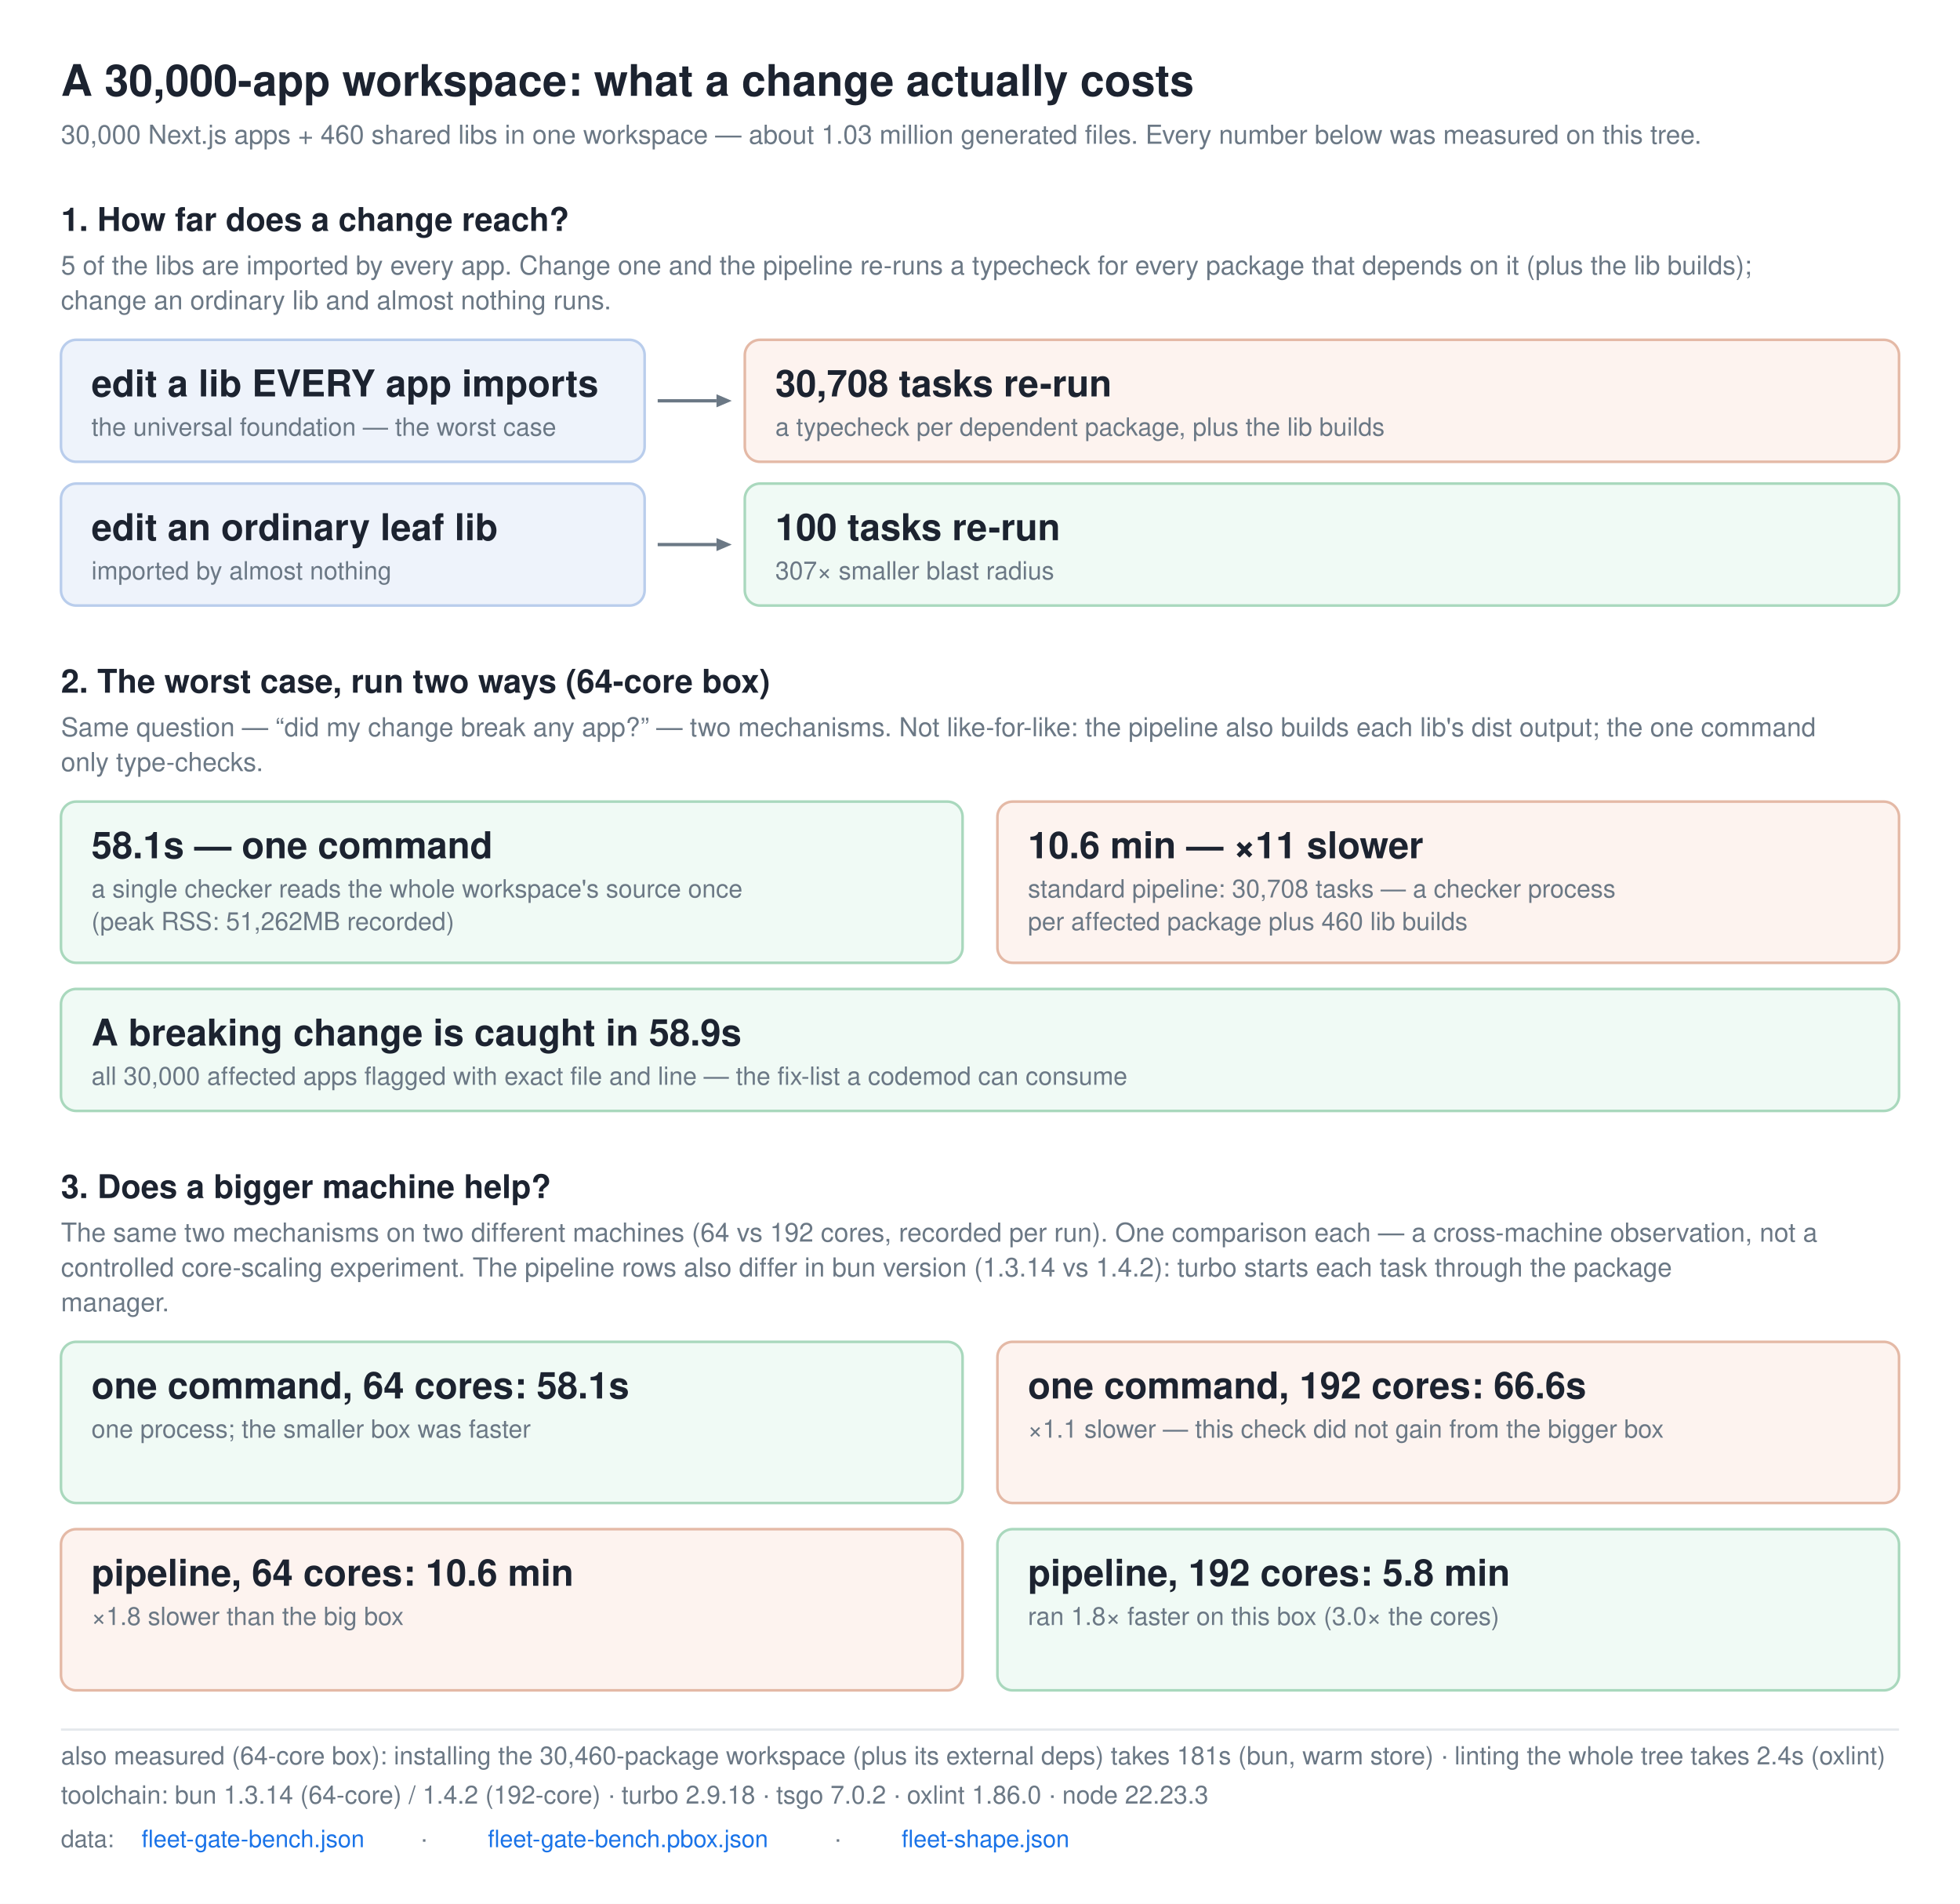
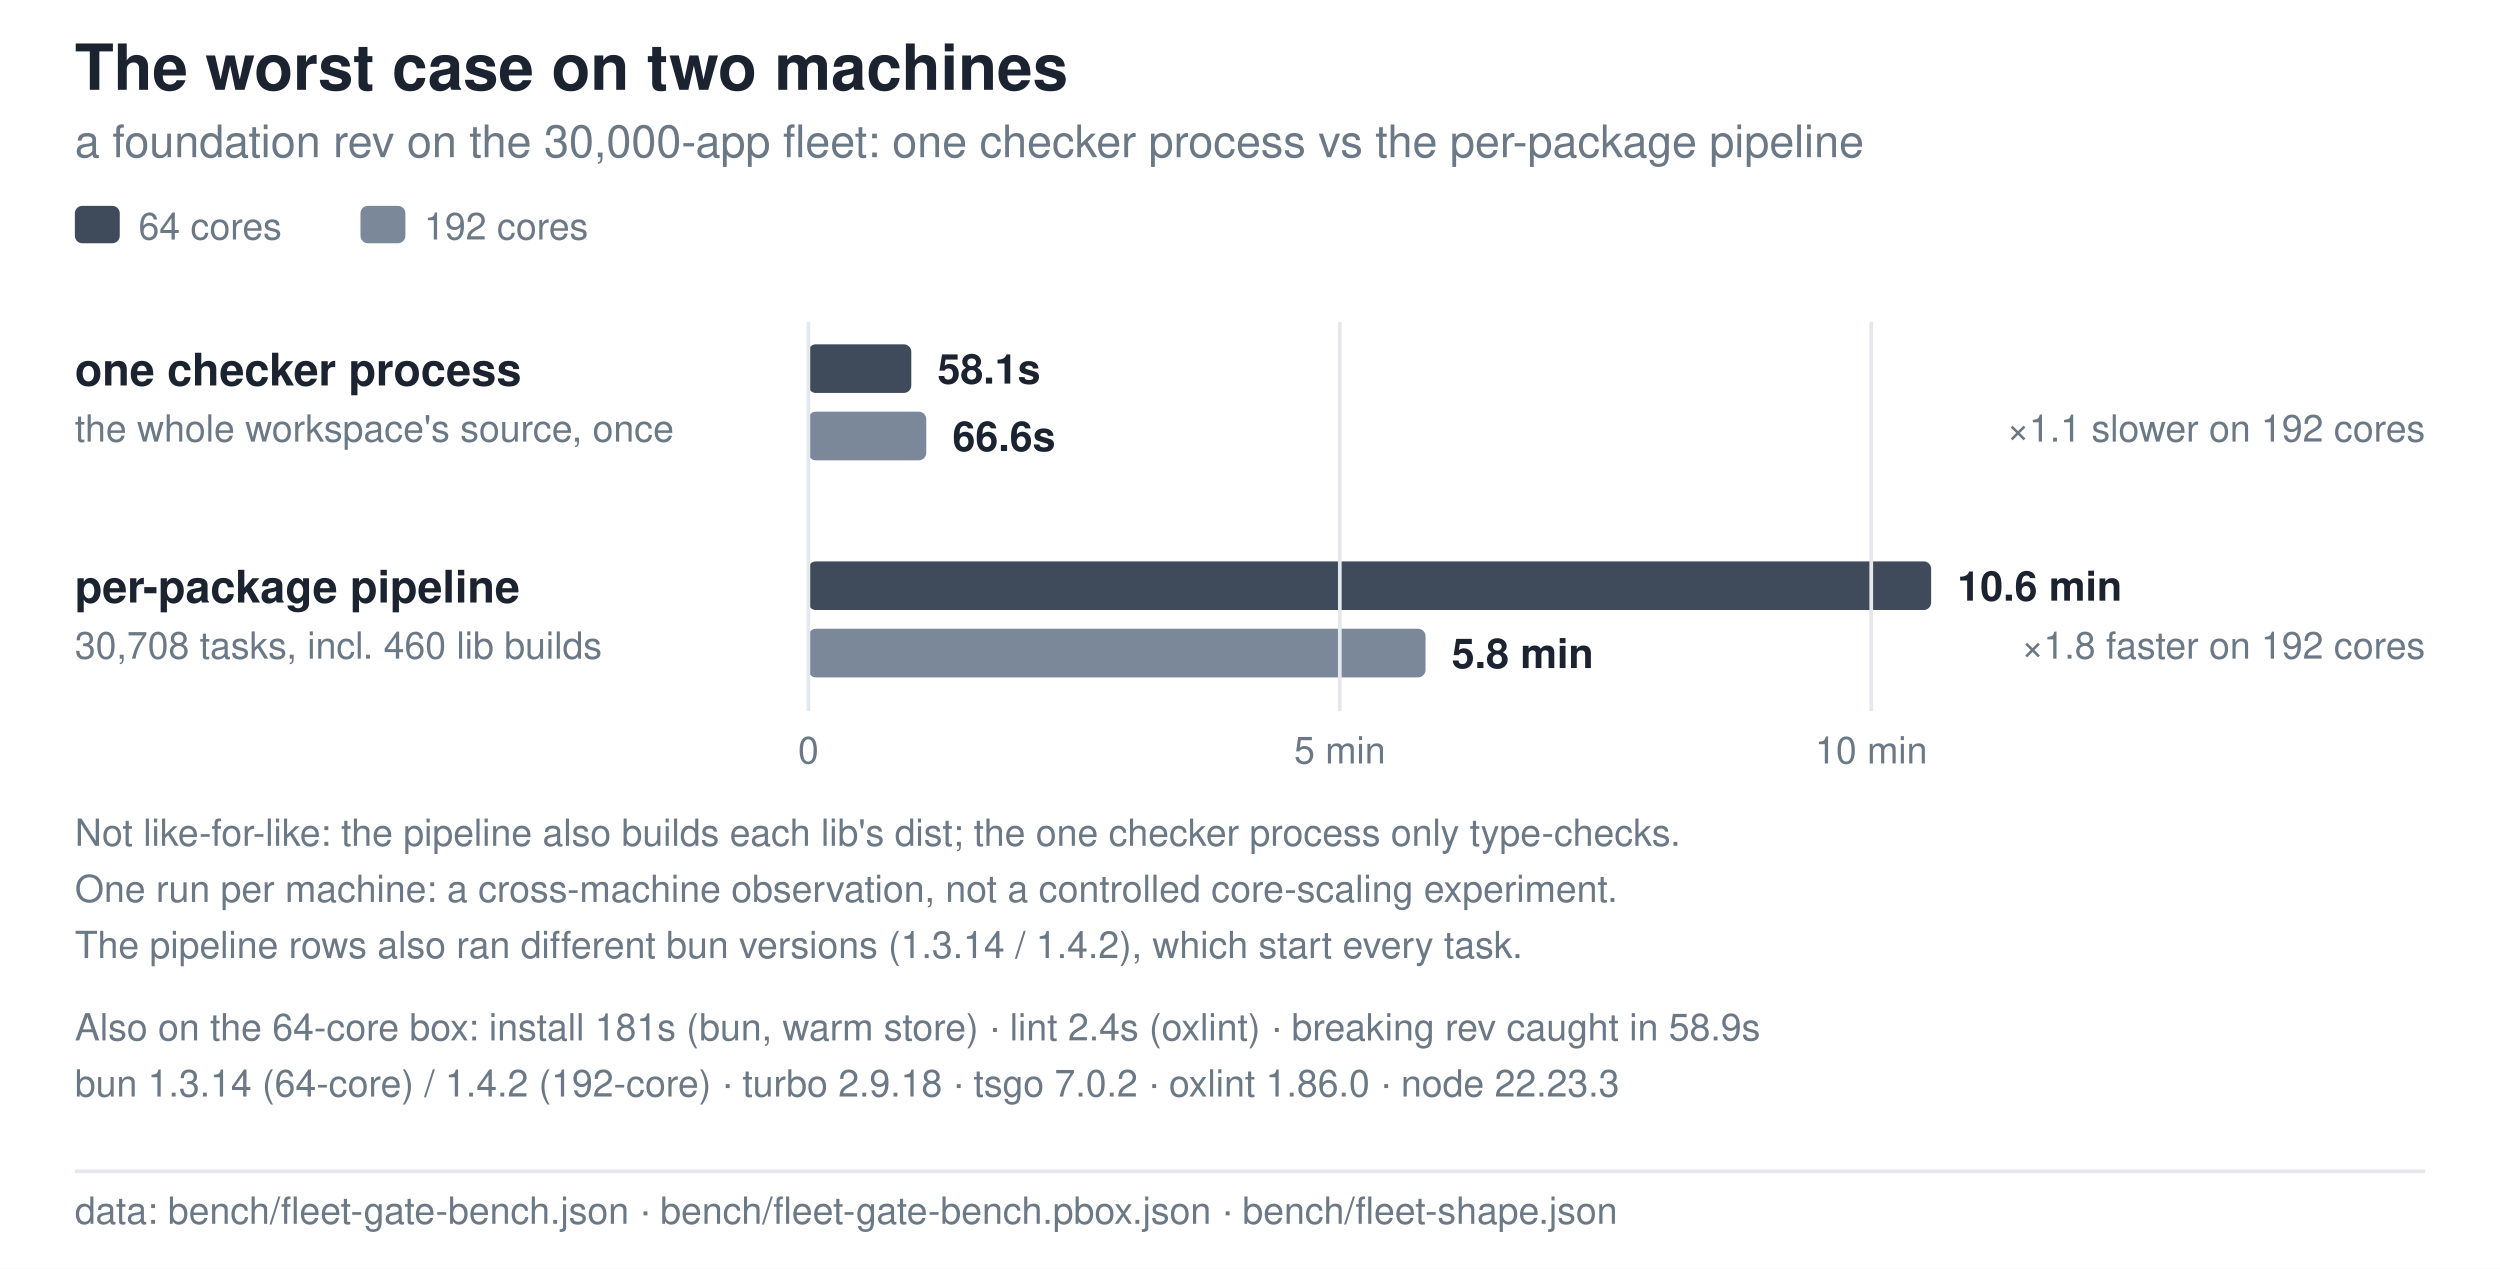
- <svg xmlns="http://www.w3.org/2000/svg" width="900" height="874" viewBox="0 0 900 874" role="img" aria-label="What a change costs in a 30,000-app workspace: a universal-lib edit re-runs 30,708 tasks against 100 for a leaf edit; the worst case runs as one 58.1s whole-program check or a 10.6 min pipeline; and in a cross-machine observation only the pipeline ran faster on the 192-core box." font-family="system-ui,-apple-system,Segoe UI,Helvetica,Arial,sans-serif" style="font-variant-numeric:tabular-nums">
+ <svg xmlns="http://www.w3.org/2000/svg" width="668" height="339" viewBox="0 0 668 339" role="img" aria-label="The worst case on two machines: a foundation rev on the 30,000-app fleet checked by one checker process in 58.1s on 64 cores and 66.6s on 192, and by the per-package pipeline in 10.6 min and 5.8 min. Not like-for-like: the pipeline also builds each lib's dist; the one checker process only type-checks. One run per machine: a cross-machine observation, not a controlled core-scaling experiment. The pipeline rows also ran different bun versions (1.3.14 / 1.4.2), which start every task." font-family="system-ui,-apple-system,Segoe UI,Helvetica,Arial,sans-serif" style="font-variant-numeric:tabular-nums">
  <style>@media (prefers-color-scheme: dark){
rect[fill="#ffffff"]{fill:#0d1117}
text[fill="#1c2330"]{fill:#e2e7ec}
text[fill="#6b7885"]{fill:#9aa6b1}
text[fill="#1a73e8"]{fill:#6ba3f5}
line[stroke="#e4e8ec"]{stroke:#2b333c}
rect[stroke="#e4e8ec"]{stroke:#39424c}
rect[fill="#e4e8ec"]{fill:#2b333c}
line[stroke="#6b7885"],path[stroke="#6b7885"],polyline[stroke="#6b7885"]{stroke:#8b98a4}
path[fill="#6b7885"]{fill:#8b98a4}
- rect[fill="#eef3fb"]{fill:#1f2f45}rect[stroke="#b9cdec"]{stroke:#3d5a85}
- rect[fill="#f0faf5"]{fill:#173029}rect[stroke="#a9d8bd"]{stroke:#2e6b52}
- rect[fill="#fdf3ef"]{fill:#331f18}rect[stroke="#e4b9a6"]{stroke:#7a4630}
- rect[fill="#fbf6e9"]{fill:#c9a13b;fill-opacity:.14}rect[stroke="#eee3bb"]{stroke:#7a6224}
- rect[fill="#e4b9a6"]{fill:#7a4630}
+ line[stroke="#8794a1"],path[stroke="#8794a1"],polyline[stroke="#8794a1"]{stroke:#6f7c88}
+ path[fill="#8794a1"]{fill:#6f7c88}
+ circle[stroke="#8794a1"]{stroke:#6f7c88}rect[stroke="#8794a1"]{stroke:#6f7c88}circle[fill="#8794a1"]{fill:#6f7c88}
+ rect[fill="#f3f6fb"]{fill:#172435}rect[stroke="#c5d4ea"]{stroke:#34507a}rect[fill="#c5d4ea"]{fill:#34507a}
+ rect[fill="#f1f9f4"]{fill:#13281f}rect[stroke="#b2d8c1"]{stroke:#2c6049}rect[fill="#b2d8c1"]{fill:#2c6049}
+ rect[fill="#fcf4f0"]{fill:#2b1b15}rect[stroke="#e2c0b0"]{stroke:#6c4232}rect[fill="#e2c0b0"]{fill:#6c4232}
+ rect[fill="#fbf7ea"]{fill:#2a2414}rect[stroke="#e6d8a8"]{stroke:#6e5a24}rect[fill="#e6d8a8"]{fill:#6e5a24}
+ rect[fill="#eff1f4"]{fill:#1a2029}rect[stroke="#b8c0ca"]{stroke:#465260}rect[fill="#b8c0ca"]{fill:#465260}
+ rect[fill="#e8f4f6"]{fill:#0f2529}rect[stroke="#a6d0d9"]{stroke:#2a6470}rect[fill="#a6d0d9"]{fill:#2a6470}
+ rect[fill="#3f4b5b"]{fill:#c3cfdc}
+ circle[fill="#ffffff"]{fill:#0d1117}
text[fill="#146b3a"]{fill:#5cc48c}
text[fill="#46505b"]{fill:#aab4be}
text[fill="#8f2a23"]{fill:#f0847b}
polyline[stroke="#3a4656"]{stroke:#a7b6c8}circle[fill="#3a4656"],rect[fill="#3a4656"]{fill:#a7b6c8}
text[fill="#3a4656"]{fill:#a7b6c8}
}</style>
-   <rect width="900" height="874" fill="#ffffff" />
-   <text x="28" y="44" font-size="20" fill="#1c2330" font-weight="600">A 30,000-app workspace: what a change actually costs</text>
-   <text x="28" y="66" font-size="12" fill="#6b7885">30,000 Next.js apps + 460 shared libs in one workspace — about 1.03 million generated files. Every number below was measured on this tree.</text>
-   <text x="28" y="106" font-size="15" fill="#1c2330" font-weight="600">1. How far does a change reach?</text>
-   <text x="28" y="126" font-size="12" fill="#6b7885">5 of the libs are imported by every app. Change one and the pipeline re-runs a typecheck for every package that depends on it (plus the lib builds);</text>
-   <text x="28" y="142" font-size="12" fill="#6b7885">change an ordinary lib and almost nothing runs.</text>
-   <rect x="28" y="156" width="268" height="56" rx="7" fill="#eef3fb" stroke="#b9cdec" stroke-width="1.2" />
-   <text x="42" y="182" font-size="17" fill="#1c2330" font-weight="700">edit a lib EVERY app imports</text>
-   <text x="42" y="200" font-size="11.5" fill="#6b7885">the universal foundation — the worst case</text>
-   <line x1="302" y1="184" x2="329" y2="184" stroke="#6b7885" stroke-width="1.5" />
-   <path d="M336 184L329 187L329 181z" fill="#6b7885" />
-   <rect x="342" y="156" width="530" height="56" rx="7" fill="#fdf3ef" stroke="#e4b9a6" stroke-width="1.2" />
-   <text x="356" y="182" font-size="17" fill="#1c2330" font-weight="700">30,708 tasks re-run</text>
-   <text x="356" y="200" font-size="11.5" fill="#6b7885">a typecheck per dependent package, plus the lib builds</text>
-   <rect x="28" y="222" width="268" height="56" rx="7" fill="#eef3fb" stroke="#b9cdec" stroke-width="1.2" />
-   <text x="42" y="248" font-size="17" fill="#1c2330" font-weight="700">edit an ordinary leaf lib</text>
-   <text x="42" y="266" font-size="11.5" fill="#6b7885">imported by almost nothing</text>
-   <line x1="302" y1="250" x2="329" y2="250" stroke="#6b7885" stroke-width="1.5" />
-   <path d="M336 250L329 253L329 247z" fill="#6b7885" />
-   <rect x="342" y="222" width="530" height="56" rx="7" fill="#f0faf5" stroke="#a9d8bd" stroke-width="1.2" />
-   <text x="356" y="248" font-size="17" fill="#1c2330" font-weight="700">100 tasks re-run</text>
-   <text x="356" y="266" font-size="11.5" fill="#6b7885">307× smaller blast radius</text>
-   <text x="28" y="318" font-size="15" fill="#1c2330" font-weight="600">2. The worst case, run two ways (64-core box)</text>
-   <text x="28" y="338" font-size="12" fill="#6b7885">Same question — “did my change break any app?” — two mechanisms. Not like-for-like: the pipeline also builds each lib's dist output; the one command</text>
-   <text x="28" y="354" font-size="12" fill="#6b7885">only type-checks.</text>
-   <rect x="28" y="368" width="414" height="74" rx="7" fill="#f0faf5" stroke="#a9d8bd" stroke-width="1.2" />
-   <text x="42" y="394" font-size="17" fill="#1c2330" font-weight="700">58.1s — one command</text>
-   <text x="42" y="412" font-size="11.5" fill="#6b7885">a single checker reads the whole workspace's source once</text>
-   <text x="42" y="427" font-size="11.5" fill="#6b7885">(peak RSS: 51,262MB recorded)</text>
-   <rect x="458" y="368" width="414" height="74" rx="7" fill="#fdf3ef" stroke="#e4b9a6" stroke-width="1.2" />
-   <text x="472" y="394" font-size="17" fill="#1c2330" font-weight="700">10.6 min — ×11 slower</text>
-   <text x="472" y="412" font-size="11.5" fill="#6b7885">standard pipeline: 30,708 tasks — a checker process</text>
-   <text x="472" y="427" font-size="11.5" fill="#6b7885">per affected package plus 460 lib builds</text>
-   <rect x="28" y="454" width="844" height="56" rx="7" fill="#f0faf5" stroke="#a9d8bd" stroke-width="1.2" />
-   <text x="42" y="480" font-size="17" fill="#1c2330" font-weight="700">A breaking change is caught in 58.9s</text>
-   <text x="42" y="498" font-size="11.5" fill="#6b7885">all 30,000 affected apps flagged with exact file and line — the fix-list a codemod can consume</text>
-   <text x="28" y="550" font-size="15" fill="#1c2330" font-weight="600">3. Does a bigger machine help?</text>
-   <text x="28" y="570" font-size="12" fill="#6b7885">The same two mechanisms on two different machines (64 vs 192 cores, recorded per run). One comparison each — a cross-machine observation, not a</text>
-   <text x="28" y="586" font-size="12" fill="#6b7885">controlled core-scaling experiment. The pipeline rows also differ in bun version (1.3.14 vs 1.4.2): turbo starts each task through the package</text>
-   <text x="28" y="602" font-size="12" fill="#6b7885">manager.</text>
-   <rect x="28" y="616" width="414" height="74" rx="7" fill="#f0faf5" stroke="#a9d8bd" stroke-width="1.2" />
-   <text x="42" y="642" font-size="17" fill="#1c2330" font-weight="700">one command, 64 cores: 58.1s</text>
-   <text x="42" y="660" font-size="11.5" fill="#6b7885">one process; the smaller box was faster</text>
-   <rect x="458" y="616" width="414" height="74" rx="7" fill="#fdf3ef" stroke="#e4b9a6" stroke-width="1.2" />
-   <text x="472" y="642" font-size="17" fill="#1c2330" font-weight="700">one command, 192 cores: 66.6s</text>
-   <text x="472" y="660" font-size="11.5" fill="#6b7885">×1.1 slower — this check did not gain from the bigger box</text>
-   <rect x="28" y="702" width="414" height="74" rx="7" fill="#fdf3ef" stroke="#e4b9a6" stroke-width="1.2" />
-   <text x="42" y="728" font-size="17" fill="#1c2330" font-weight="700">pipeline, 64 cores: 10.6 min</text>
-   <text x="42" y="746" font-size="11.5" fill="#6b7885">×1.8 slower than the big box</text>
-   <rect x="458" y="702" width="414" height="74" rx="7" fill="#f0faf5" stroke="#a9d8bd" stroke-width="1.2" />
-   <text x="472" y="728" font-size="17" fill="#1c2330" font-weight="700">pipeline, 192 cores: 5.8 min</text>
-   <text x="472" y="746" font-size="11.5" fill="#6b7885">ran 1.8× faster on this box (3.0× the cores)</text>
-   <line x1="28" y1="794" x2="872" y2="794" stroke="#e4e8ec" />
-   <text x="28" y="810" font-size="11.5" fill="#6b7885">also measured (64-core box): installing the 30,460-package workspace (plus its external deps) takes 181s (bun, warm store) · linting the whole tree takes 2.4s (oxlint)</text>
-   <text x="28" y="828" font-size="11.5" fill="#6b7885">toolchain: bun 1.3.14 (64-core) / 1.4.2 (192-core) · turbo 2.9.18 · tsgo 7.0.2 · oxlint 1.86.0 · node 22.23.3</text>
-   <text x="28" y="848" font-size="11" fill="#6b7885">data: </text>
-   <a href="../fleet-gate-bench.json">
-     <text x="65" y="848" font-size="11" fill="#1a73e8">fleet-gate-bench.json</text>
-   </a>
-   <text x="193" y="848" font-size="11" fill="#6b7885">  ·  </text>
-   <a href="../fleet-gate-bench.pbox.json">
-     <text x="224" y="848" font-size="11" fill="#1a73e8">fleet-gate-bench.pbox.json</text>
-   </a>
-   <text x="383" y="848" font-size="11" fill="#6b7885">  ·  </text>
-   <a href="../fleet-shape.json">
-     <text x="414" y="848" font-size="11" fill="#1a73e8">fleet-shape.json</text>
-   </a>
+   <rect width="668" height="339" fill="#ffffff" />
+   <text x="20" y="24" font-size="17" fill="#1c2330" font-weight="650">The worst case on two machines</text>
+   <text x="20" y="42" font-size="12" fill="#6b7885">a foundation rev on the 30,000-app fleet: one checker process vs the per-package pipeline</text>
+   <rect x="20" y="55" width="12" height="10" rx="2" fill="#3f4b5b" />
+   <text x="37" y="64" font-size="10" fill="#6b7885">64 cores</text>
+   <rect x="96.32" y="55" width="12" height="10" rx="2" fill="#7a8899" />
+   <text x="113.32" y="64" font-size="10" fill="#6b7885">192 cores</text>
+   <text x="20" y="103" font-size="12" fill="#1c2330" font-weight="600">one checker process</text>
+   <text x="20" y="118" font-size="10" fill="#6b7885">the whole workspace's source, once</text>
+   <rect x="216" y="92" width="27.5" height="13" rx="2" fill="#3f4b5b" />
+   <text x="250.5" y="102.5" font-size="11" fill="#1c2330" font-weight="600">58.1s</text>
+   <rect x="216" y="110" width="31.5" height="13" rx="2" fill="#7a8899" />
+   <text x="254.5" y="120.5" font-size="11" fill="#1c2330" font-weight="600">66.6s</text>
+   <text x="648" y="118" font-size="10" fill="#6b7885" text-anchor="end">×1.1 slower on 192 cores</text>
+   <text x="20" y="161" font-size="12" fill="#1c2330" font-weight="600">per-package pipeline</text>
+   <text x="20" y="176" font-size="10" fill="#6b7885">30,708 tasks, incl. 460 lib builds</text>
+   <rect x="216" y="150" width="300" height="13" rx="2" fill="#3f4b5b" />
+   <text x="523" y="160.5" font-size="11" fill="#1c2330" font-weight="600">10.6 min</text>
+   <rect x="216" y="168" width="164.9" height="13" rx="2" fill="#7a8899" />
+   <text x="387.9" y="178.5" font-size="11" fill="#1c2330" font-weight="600">5.8 min</text>
+   <text x="648" y="176" font-size="10" fill="#6b7885" text-anchor="end">×1.8 faster on 192 cores</text>
+   <line x1="216" y1="86" x2="216" y2="190" stroke="#e4e8ec" />
+   <text x="216" y="204" font-size="10" fill="#6b7885" text-anchor="middle">0</text>
+   <line x1="358" y1="86" x2="358" y2="190" stroke="#e4e8ec" />
+   <text x="358" y="204" font-size="10" fill="#6b7885" text-anchor="middle">5 min</text>
+   <line x1="500" y1="86" x2="500" y2="190" stroke="#e4e8ec" />
+   <text x="500" y="204" font-size="10" fill="#6b7885" text-anchor="middle">10 min</text>
+   <text x="20" y="226" font-size="10" fill="#6b7885">Not like-for-like: the pipeline also builds each lib's dist; the one checker process only type-checks.</text>
+   <text x="20" y="241" font-size="10" fill="#6b7885">One run per machine: a cross-machine observation, not a controlled core-scaling experiment.</text>
+   <text x="20" y="256" font-size="10" fill="#6b7885">The pipeline rows also ran different bun versions (1.3.14 / 1.4.2), which start every task.</text>
+   <text x="20" y="278" font-size="10" fill="#6b7885">Also on the 64-core box: install 181s (bun, warm store) · lint 2.4s (oxlint) · breaking rev caught in 58.9s</text>
+   <text x="20" y="293" font-size="10" fill="#6b7885">bun 1.3.14 (64-core) / 1.4.2 (192-core) · turbo 2.9.18 · tsgo 7.0.2 · oxlint 1.86.0 · node 22.23.3</text>
+   <line x1="20" y1="313" x2="648" y2="313" stroke="#e4e8ec" />
+   <text x="20" y="327" font-size="10" fill="#6b7885">data: bench/fleet-gate-bench.json · bench/fleet-gate-bench.pbox.json · bench/fleet-shape.json</text>
</svg>
